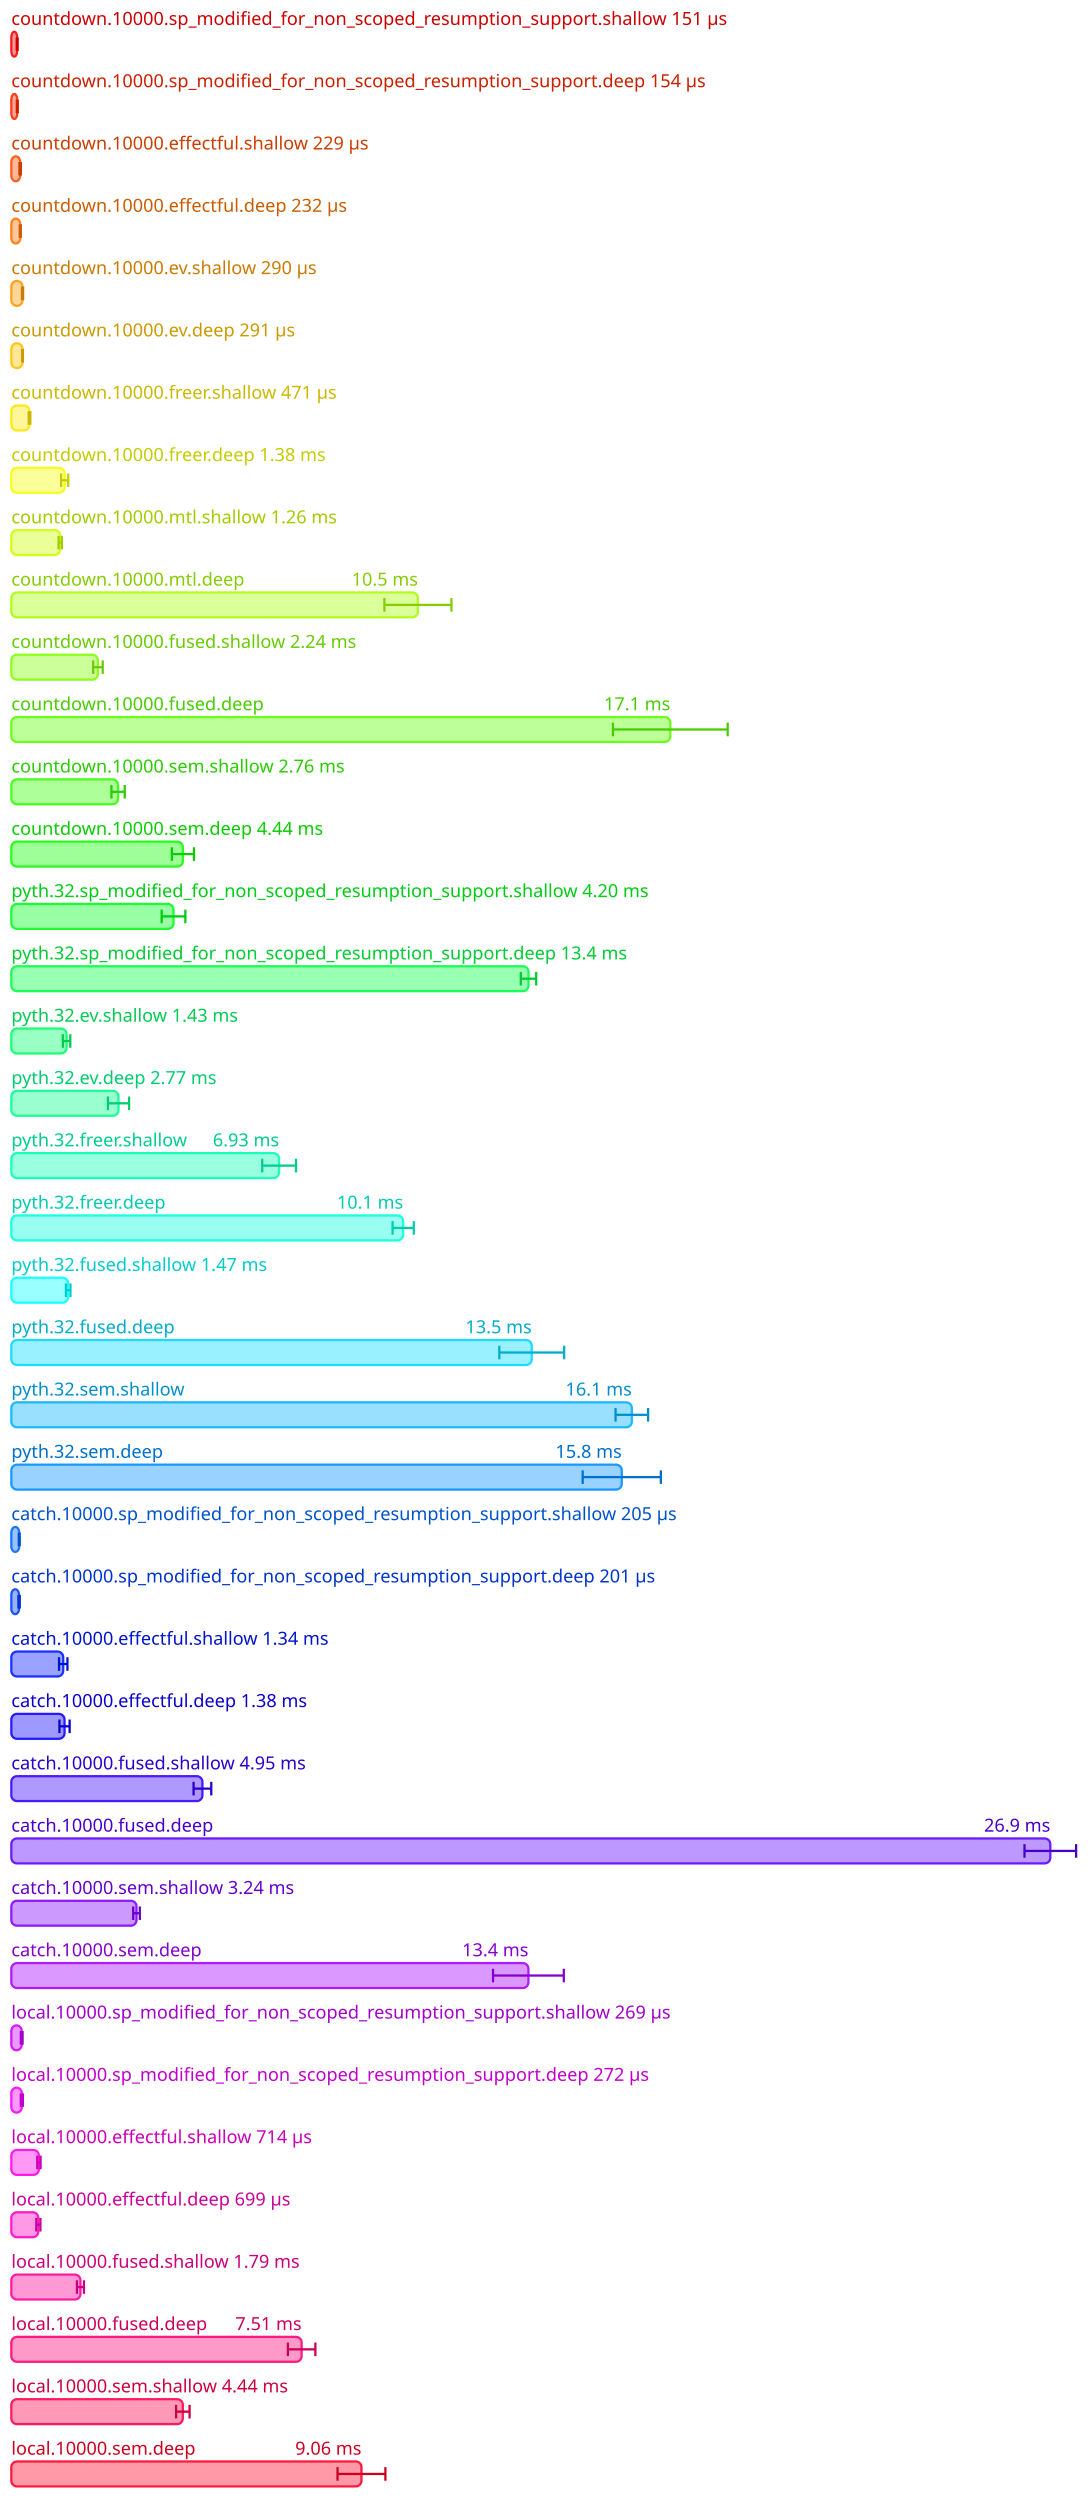
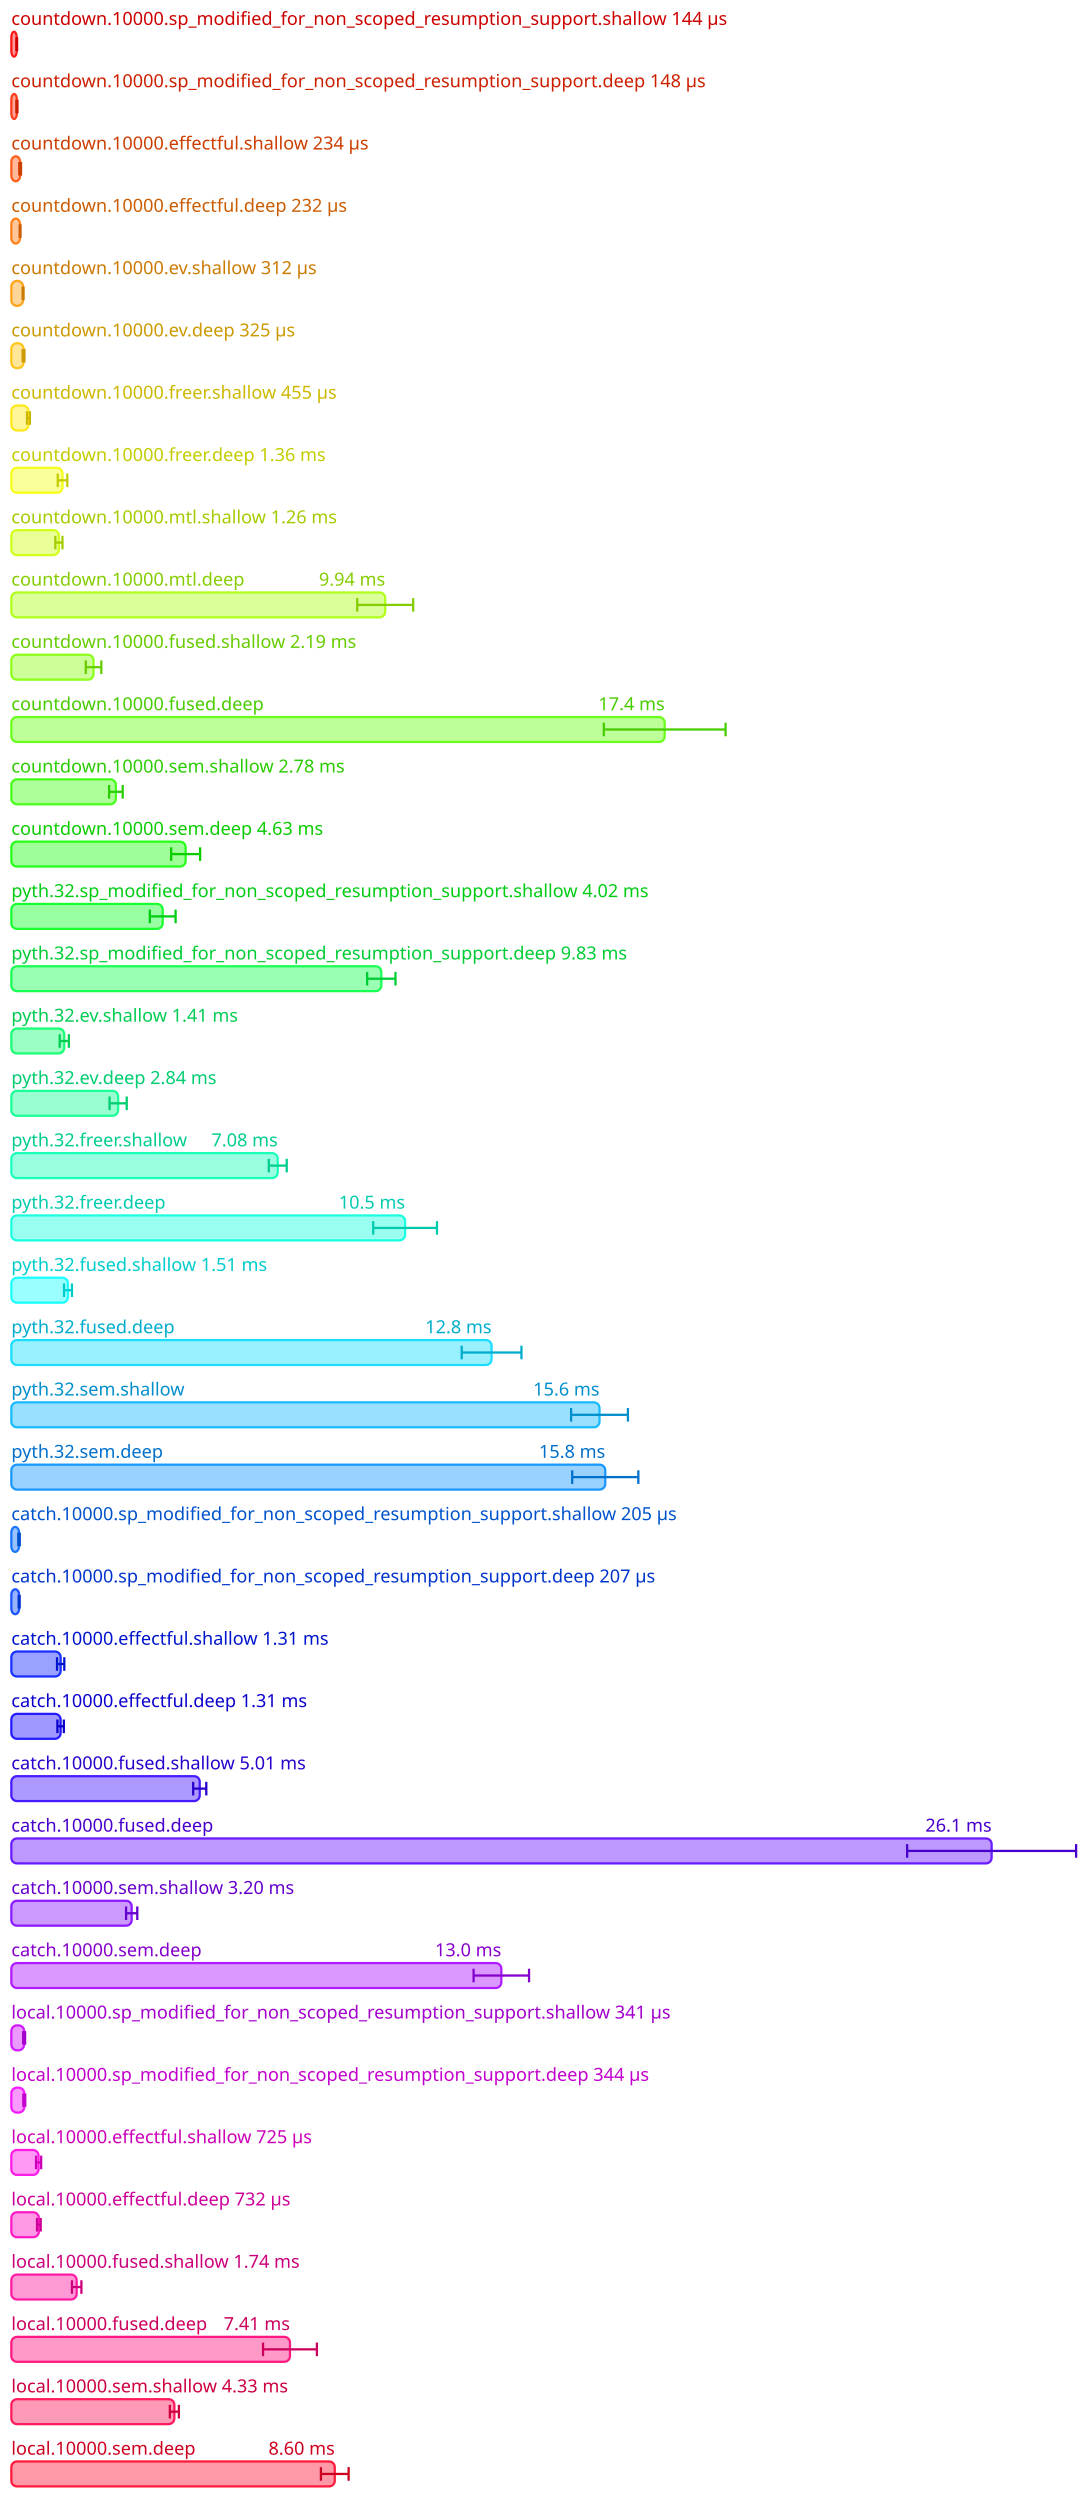
<svg xmlns="http://www.w3.org/2000/svg" height="2207" width="960.0" font-size="16" font-family="sans-serif" stroke-width="2">
  <g transform="translate(10.0 0)">
-     <text fill="hsl(0, 100%, 40%)" y="22">countdown.10000.sp_modified_for_non_scoped_resumption_support.shallow 151  μs</text>
-     <g>
-       <rect y="28" rx="5" height="22" width="5.135" fill="hsl(0, 100%, 80%)" stroke="hsl(0, 100%, 55%)" />
+     <text fill="hsl(0, 100%, 40%)" y="22">countdown.10000.sp_modified_for_non_scoped_resumption_support.shallow 144  μs</text>
+     <g>
+       <rect y="28" rx="5" height="22" width="4.786" fill="hsl(0, 100%, 80%)" stroke="hsl(0, 100%, 55%)" />
      <g stroke="hsl(0, 100%, 40%)">
-         <line x1="4.761" x2="5.509" y1="39" y2="39" />
-         <line x1="4.761" x2="4.761" y1="33" y2="45" />
-         <line x1="5.509" x2="5.509" y1="33" y2="45" />
-       </g>
-     </g>
-     <text fill="hsl(9, 100%, 40%)" y="77">countdown.10000.sp_modified_for_non_scoped_resumption_support.deep 154  μs</text>
-     <g>
-       <rect y="83" rx="5" height="22" width="5.239" fill="hsl(9, 100%, 80%)" stroke="hsl(9, 100%, 55%)" />
+         <line x1="4.489" x2="5.084" y1="39" y2="39" />
+         <line x1="4.489" x2="4.489" y1="33" y2="45" />
+         <line x1="5.084" x2="5.084" y1="33" y2="45" />
+       </g>
+     </g>
+     <text fill="hsl(9, 100%, 40%)" y="77">countdown.10000.sp_modified_for_non_scoped_resumption_support.deep 148  μs</text>
+     <g>
+       <rect y="83" rx="5" height="22" width="4.923" fill="hsl(9, 100%, 80%)" stroke="hsl(9, 100%, 55%)" />
      <g stroke="hsl(9, 100%, 40%)">
-         <line x1="4.836" x2="5.643" y1="94" y2="94" />
-         <line x1="4.836" x2="4.836" y1="88" y2="100" />
-         <line x1="5.643" x2="5.643" y1="88" y2="100" />
-       </g>
-     </g>
-     <text fill="hsl(18, 100%, 40%)" y="132">countdown.10000.effectful.shallow 229  μs</text>
-     <g>
-       <rect y="138" rx="5" height="22" width="7.811" fill="hsl(18, 100%, 80%)" stroke="hsl(18, 100%, 55%)" />
+         <line x1="4.466" x2="5.38" y1="94" y2="94" />
+         <line x1="4.466" x2="4.466" y1="88" y2="100" />
+         <line x1="5.38" x2="5.38" y1="88" y2="100" />
+       </g>
+     </g>
+     <text fill="hsl(18, 100%, 40%)" y="132">countdown.10000.effectful.shallow 234  μs</text>
+     <g>
+       <rect y="138" rx="5" height="22" width="7.783" fill="hsl(18, 100%, 80%)" stroke="hsl(18, 100%, 55%)" />
      <g stroke="hsl(18, 100%, 40%)">
-         <line x1="7.192" x2="8.43" y1="149" y2="149" />
-         <line x1="7.192" x2="7.192" y1="143" y2="155" />
-         <line x1="8.43" x2="8.43" y1="143" y2="155" />
+         <line x1="7.029" x2="8.536" y1="149" y2="149" />
+         <line x1="7.029" x2="7.029" y1="143" y2="155" />
+         <line x1="8.536" x2="8.536" y1="143" y2="155" />
      </g>
    </g>
    <text fill="hsl(27, 100%, 40%)" y="187">countdown.10000.effectful.deep 232  μs</text>
    <g>
-       <rect y="193" rx="5" height="22" width="7.911" fill="hsl(27, 100%, 80%)" stroke="hsl(27, 100%, 55%)" />
+       <rect y="193" rx="5" height="22" width="7.708" fill="hsl(27, 100%, 80%)" stroke="hsl(27, 100%, 55%)" />
      <g stroke="hsl(27, 100%, 40%)">
-         <line x1="7.444" x2="8.377" y1="204" y2="204" />
-         <line x1="7.444" x2="7.444" y1="198" y2="210" />
-         <line x1="8.377" x2="8.377" y1="198" y2="210" />
-       </g>
-     </g>
-     <text fill="hsl(36, 100%, 40%)" y="242">countdown.10000.ev.shallow 290  μs</text>
-     <g>
-       <rect y="248" rx="5" height="22" width="9.901" fill="hsl(36, 100%, 80%)" stroke="hsl(36, 100%, 55%)" />
+         <line x1="7.352" x2="8.064" y1="204" y2="204" />
+         <line x1="7.352" x2="7.352" y1="198" y2="210" />
+         <line x1="8.064" x2="8.064" y1="198" y2="210" />
+       </g>
+     </g>
+     <text fill="hsl(36, 100%, 40%)" y="242">countdown.10000.ev.shallow 312  μs</text>
+     <g>
+       <rect y="248" rx="5" height="22" width="10.368" fill="hsl(36, 100%, 80%)" stroke="hsl(36, 100%, 55%)" />
      <g stroke="hsl(36, 100%, 40%)">
-         <line x1="9.395" x2="10.406" y1="259" y2="259" />
-         <line x1="9.395" x2="9.395" y1="253" y2="265" />
-         <line x1="10.406" x2="10.406" y1="253" y2="265" />
-       </g>
-     </g>
-     <text fill="hsl(45, 100%, 40%)" y="297">countdown.10000.ev.deep 291  μs</text>
-     <g>
-       <rect y="303" rx="5" height="22" width="9.929" fill="hsl(45, 100%, 80%)" stroke="hsl(45, 100%, 55%)" />
+         <line x1="10.001" x2="10.734" y1="259" y2="259" />
+         <line x1="10.001" x2="10.001" y1="253" y2="265" />
+         <line x1="10.734" x2="10.734" y1="253" y2="265" />
+       </g>
+     </g>
+     <text fill="hsl(45, 100%, 40%)" y="297">countdown.10000.ev.deep 325  μs</text>
+     <g>
+       <rect y="303" rx="5" height="22" width="10.789" fill="hsl(45, 100%, 80%)" stroke="hsl(45, 100%, 55%)" />
      <g stroke="hsl(45, 100%, 40%)">
-         <line x1="9.628" x2="10.23" y1="314" y2="314" />
-         <line x1="9.628" x2="9.628" y1="308" y2="320" />
-         <line x1="10.23" x2="10.23" y1="308" y2="320" />
-       </g>
-     </g>
-     <text fill="hsl(54, 100%, 40%)" y="352">countdown.10000.freer.shallow 471  μs</text>
-     <g>
-       <rect y="358" rx="5" height="22" width="16.063" fill="hsl(54, 100%, 80%)" stroke="hsl(54, 100%, 55%)" />
+         <line x1="10.007" x2="11.571" y1="314" y2="314" />
+         <line x1="10.007" x2="10.007" y1="308" y2="320" />
+         <line x1="11.571" x2="11.571" y1="308" y2="320" />
+       </g>
+     </g>
+     <text fill="hsl(54, 100%, 40%)" y="352">countdown.10000.freer.shallow 455  μs</text>
+     <g>
+       <rect y="358" rx="5" height="22" width="15.099" fill="hsl(54, 100%, 80%)" stroke="hsl(54, 100%, 55%)" />
      <g stroke="hsl(54, 100%, 40%)">
-         <line x1="15.343" x2="16.783" y1="369" y2="369" />
-         <line x1="15.343" x2="15.343" y1="363" y2="375" />
-         <line x1="16.783" x2="16.783" y1="363" y2="375" />
-       </g>
-     </g>
-     <text fill="hsl(63, 100%, 40%)" y="407">countdown.10000.freer.deep 1.38 ms</text>
-     <g>
-       <rect y="413" rx="5" height="22" width="47.092" fill="hsl(63, 100%, 80%)" stroke="hsl(63, 100%, 55%)" />
+         <line x1="13.824" x2="16.374" y1="369" y2="369" />
+         <line x1="13.824" x2="13.824" y1="363" y2="375" />
+         <line x1="16.374" x2="16.374" y1="363" y2="375" />
+       </g>
+     </g>
+     <text fill="hsl(63, 100%, 40%)" y="407">countdown.10000.freer.deep 1.36 ms</text>
+     <g>
+       <rect y="413" rx="5" height="22" width="45.186" fill="hsl(63, 100%, 80%)" stroke="hsl(63, 100%, 55%)" />
      <g stroke="hsl(63, 100%, 40%)">
-         <line x1="43.941" x2="50.243" y1="424" y2="424" />
-         <line x1="43.941" x2="43.941" y1="418" y2="430" />
-         <line x1="50.243" x2="50.243" y1="418" y2="430" />
+         <line x1="40.967" x2="49.405" y1="424" y2="424" />
+         <line x1="40.967" x2="40.967" y1="418" y2="430" />
+         <line x1="49.405" x2="49.405" y1="418" y2="430" />
      </g>
    </g>
    <text fill="hsl(72, 100%, 40%)" y="462">countdown.10000.mtl.shallow 1.26 ms</text>
    <g>
-       <rect y="468" rx="5" height="22" width="43.149" fill="hsl(72, 100%, 80%)" stroke="hsl(72, 100%, 55%)" />
+       <rect y="468" rx="5" height="22" width="42.006" fill="hsl(72, 100%, 80%)" stroke="hsl(72, 100%, 55%)" />
      <g stroke="hsl(72, 100%, 40%)">
-         <line x1="41.711" x2="44.587" y1="479" y2="479" />
-         <line x1="41.711" x2="41.711" y1="473" y2="485" />
-         <line x1="44.587" x2="44.587" y1="473" y2="485" />
+         <line x1="38.856" x2="45.157" y1="479" y2="479" />
+         <line x1="38.856" x2="38.856" y1="473" y2="485" />
+         <line x1="45.157" x2="45.157" y1="473" y2="485" />
      </g>
    </g>
    <g fill="hsl(81, 100%, 40%)">
      <text y="517">countdown.10000.mtl.deep</text>
-       <text y="517" x="358.951" text-anchor="end">10.5 ms</text>
-     </g>
-     <g>
-       <rect y="523" rx="5" height="22" width="358.951" fill="hsl(81, 100%, 80%)" stroke="hsl(81, 100%, 55%)" />
+       <text y="517" x="330.058" text-anchor="end">9.94 ms</text>
+     </g>
+     <g>
+       <rect y="523" rx="5" height="22" width="330.058" fill="hsl(81, 100%, 80%)" stroke="hsl(81, 100%, 55%)" />
      <g stroke="hsl(81, 100%, 40%)">
-         <line x1="329.364" x2="388.538" y1="534" y2="534" />
-         <line x1="329.364" x2="329.364" y1="528" y2="540" />
-         <line x1="388.538" x2="388.538" y1="528" y2="540" />
-       </g>
-     </g>
-     <text fill="hsl(90, 100%, 40%)" y="572">countdown.10000.fused.shallow 2.24 ms</text>
-     <g>
-       <rect y="578" rx="5" height="22" width="76.478" fill="hsl(90, 100%, 80%)" stroke="hsl(90, 100%, 55%)" />
+         <line x1="305.349" x2="354.767" y1="534" y2="534" />
+         <line x1="305.349" x2="305.349" y1="528" y2="540" />
+         <line x1="354.767" x2="354.767" y1="528" y2="540" />
+       </g>
+     </g>
+     <text fill="hsl(90, 100%, 40%)" y="572">countdown.10000.fused.shallow 2.19 ms</text>
+     <g>
+       <rect y="578" rx="5" height="22" width="72.582" fill="hsl(90, 100%, 80%)" stroke="hsl(90, 100%, 55%)" />
      <g stroke="hsl(90, 100%, 40%)">
-         <line x1="72.283" x2="80.673" y1="589" y2="589" />
-         <line x1="72.283" x2="72.283" y1="583" y2="595" />
-         <line x1="80.673" x2="80.673" y1="583" y2="595" />
+         <line x1="65.713" x2="79.452" y1="589" y2="589" />
+         <line x1="65.713" x2="65.713" y1="583" y2="595" />
+         <line x1="79.452" x2="79.452" y1="583" y2="595" />
      </g>
    </g>
    <g fill="hsl(99, 100%, 40%)">
      <text y="627">countdown.10000.fused.deep</text>
-       <text y="627" x="581.744" text-anchor="end">17.1 ms</text>
-     </g>
-     <g>
-       <rect y="633" rx="5" height="22" width="581.744" fill="hsl(99, 100%, 80%)" stroke="hsl(99, 100%, 55%)" />
+       <text y="627" x="576.783" text-anchor="end">17.4 ms</text>
+     </g>
+     <g>
+       <rect y="633" rx="5" height="22" width="576.783" fill="hsl(99, 100%, 80%)" stroke="hsl(99, 100%, 55%)" />
      <g stroke="hsl(99, 100%, 40%)">
-         <line x1="531.083" x2="632.406" y1="644" y2="644" />
-         <line x1="531.083" x2="531.083" y1="638" y2="650" />
-         <line x1="632.406" x2="632.406" y1="638" y2="650" />
-       </g>
-     </g>
-     <text fill="hsl(108, 100%, 40%)" y="682">countdown.10000.sem.shallow 2.76 ms</text>
-     <g>
-       <rect y="688" rx="5" height="22" width="94.238" fill="hsl(108, 100%, 80%)" stroke="hsl(108, 100%, 55%)" />
+         <line x1="523.038" x2="630.529" y1="644" y2="644" />
+         <line x1="523.038" x2="523.038" y1="638" y2="650" />
+         <line x1="630.529" x2="630.529" y1="638" y2="650" />
+       </g>
+     </g>
+     <text fill="hsl(108, 100%, 40%)" y="682">countdown.10000.sem.shallow 2.78 ms</text>
+     <g>
+       <rect y="688" rx="5" height="22" width="92.338" fill="hsl(108, 100%, 80%)" stroke="hsl(108, 100%, 55%)" />
      <g stroke="hsl(108, 100%, 40%)">
-         <line x1="88.372" x2="100.103" y1="699" y2="699" />
-         <line x1="88.372" x2="88.372" y1="693" y2="705" />
-         <line x1="100.103" x2="100.103" y1="693" y2="705" />
-       </g>
-     </g>
-     <text fill="hsl(117, 100%, 40%)" y="737">countdown.10000.sem.deep 4.44 ms</text>
-     <g>
-       <rect y="743" rx="5" height="22" width="151.476" fill="hsl(117, 100%, 80%)" stroke="hsl(117, 100%, 55%)" />
+         <line x1="86.357" x2="98.32" y1="699" y2="699" />
+         <line x1="86.357" x2="86.357" y1="693" y2="705" />
+         <line x1="98.32" x2="98.32" y1="693" y2="705" />
+       </g>
+     </g>
+     <text fill="hsl(117, 100%, 40%)" y="737">countdown.10000.sem.deep 4.63 ms</text>
+     <g>
+       <rect y="743" rx="5" height="22" width="153.887" fill="hsl(117, 100%, 80%)" stroke="hsl(117, 100%, 55%)" />
      <g stroke="hsl(117, 100%, 40%)">
-         <line x1="141.692" x2="161.26" y1="754" y2="754" />
-         <line x1="141.692" x2="141.692" y1="748" y2="760" />
-         <line x1="161.26" x2="161.26" y1="748" y2="760" />
-       </g>
-     </g>
-     <text fill="hsl(126, 100%, 40%)" y="792">pyth.32.sp_modified_for_non_scoped_resumption_support.shallow 4.20 ms</text>
-     <g>
-       <rect y="798" rx="5" height="22" width="143.17" fill="hsl(126, 100%, 80%)" stroke="hsl(126, 100%, 55%)" />
+         <line x1="141.114" x2="166.66" y1="754" y2="754" />
+         <line x1="141.114" x2="141.114" y1="748" y2="760" />
+         <line x1="166.66" x2="166.66" y1="748" y2="760" />
+       </g>
+     </g>
+     <text fill="hsl(126, 100%, 40%)" y="792">pyth.32.sp_modified_for_non_scoped_resumption_support.shallow 4.02 ms</text>
+     <g>
+       <rect y="798" rx="5" height="22" width="133.634" fill="hsl(126, 100%, 80%)" stroke="hsl(126, 100%, 55%)" />
      <g stroke="hsl(126, 100%, 40%)">
-         <line x1="132.711" x2="153.63" y1="809" y2="809" />
-         <line x1="132.711" x2="132.711" y1="803" y2="815" />
-         <line x1="153.63" x2="153.63" y1="803" y2="815" />
-       </g>
-     </g>
-     <text fill="hsl(135, 100%, 40%)" y="847">pyth.32.sp_modified_for_non_scoped_resumption_support.deep 13.4 ms</text>
-     <g>
-       <rect y="853" rx="5" height="22" width="456.56" fill="hsl(135, 100%, 80%)" stroke="hsl(135, 100%, 55%)" />
+         <line x1="122.252" x2="145.015" y1="809" y2="809" />
+         <line x1="122.252" x2="122.252" y1="803" y2="815" />
+         <line x1="145.015" x2="145.015" y1="803" y2="815" />
+       </g>
+     </g>
+     <text fill="hsl(135, 100%, 40%)" y="847">pyth.32.sp_modified_for_non_scoped_resumption_support.deep 9.83 ms</text>
+     <g>
+       <rect y="853" rx="5" height="22" width="326.627" fill="hsl(135, 100%, 80%)" stroke="hsl(135, 100%, 55%)" />
      <g stroke="hsl(135, 100%, 40%)">
-         <line x1="449.778" x2="463.342" y1="864" y2="864" />
-         <line x1="449.778" x2="449.778" y1="858" y2="870" />
-         <line x1="463.342" x2="463.342" y1="858" y2="870" />
-       </g>
-     </g>
-     <text fill="hsl(144, 100%, 40%)" y="902">pyth.32.ev.shallow 1.43 ms</text>
-     <g>
-       <rect y="908" rx="5" height="22" width="48.777" fill="hsl(144, 100%, 80%)" stroke="hsl(144, 100%, 55%)" />
+         <line x1="314.113" x2="339.14" y1="864" y2="864" />
+         <line x1="314.113" x2="314.113" y1="858" y2="870" />
+         <line x1="339.14" x2="339.14" y1="858" y2="870" />
+       </g>
+     </g>
+     <text fill="hsl(144, 100%, 40%)" y="902">pyth.32.ev.shallow 1.41 ms</text>
+     <g>
+       <rect y="908" rx="5" height="22" width="46.736" fill="hsl(144, 100%, 80%)" stroke="hsl(144, 100%, 55%)" />
      <g stroke="hsl(144, 100%, 40%)">
-         <line x1="45.499" x2="52.056" y1="919" y2="919" />
-         <line x1="45.499" x2="45.499" y1="913" y2="925" />
-         <line x1="52.056" x2="52.056" y1="913" y2="925" />
-       </g>
-     </g>
-     <text fill="hsl(153, 100%, 40%)" y="957">pyth.32.ev.deep 2.77 ms</text>
-     <g>
-       <rect y="963" rx="5" height="22" width="94.615" fill="hsl(153, 100%, 80%)" stroke="hsl(153, 100%, 55%)" />
+         <line x1="42.697" x2="50.774" y1="919" y2="919" />
+         <line x1="42.697" x2="42.697" y1="913" y2="925" />
+         <line x1="50.774" x2="50.774" y1="913" y2="925" />
+       </g>
+     </g>
+     <text fill="hsl(153, 100%, 40%)" y="957">pyth.32.ev.deep 2.84 ms</text>
+     <g>
+       <rect y="963" rx="5" height="22" width="94.292" fill="hsl(153, 100%, 80%)" stroke="hsl(153, 100%, 55%)" />
      <g stroke="hsl(153, 100%, 40%)">
-         <line x1="85.28" x2="103.951" y1="974" y2="974" />
-         <line x1="85.28" x2="85.28" y1="968" y2="980" />
-         <line x1="103.951" x2="103.951" y1="968" y2="980" />
+         <line x1="86.709" x2="101.876" y1="974" y2="974" />
+         <line x1="86.709" x2="86.709" y1="968" y2="980" />
+         <line x1="101.876" x2="101.876" y1="968" y2="980" />
      </g>
    </g>
    <g fill="hsl(162, 100%, 40%)">
      <text y="1012">pyth.32.freer.shallow</text>
-       <text y="1012" x="236.405" text-anchor="end">6.93 ms</text>
-     </g>
-     <g>
-       <rect y="1018" rx="5" height="22" width="236.405" fill="hsl(162, 100%, 80%)" stroke="hsl(162, 100%, 55%)" />
+       <text y="1012" x="235.198" text-anchor="end">7.08 ms</text>
+     </g>
+     <g>
+       <rect y="1018" rx="5" height="22" width="235.198" fill="hsl(162, 100%, 80%)" stroke="hsl(162, 100%, 55%)" />
      <g stroke="hsl(162, 100%, 40%)">
-         <line x1="221.496" x2="251.315" y1="1029" y2="1029" />
-         <line x1="221.496" x2="221.496" y1="1023" y2="1035" />
-         <line x1="251.315" x2="251.315" y1="1023" y2="1035" />
+         <line x1="227.277" x2="243.119" y1="1029" y2="1029" />
+         <line x1="227.277" x2="227.277" y1="1023" y2="1035" />
+         <line x1="243.119" x2="243.119" y1="1023" y2="1035" />
      </g>
    </g>
    <g fill="hsl(171, 100%, 40%)">
      <text y="1067">pyth.32.freer.deep</text>
-       <text y="1067" x="345.932" text-anchor="end">10.1 ms</text>
-     </g>
-     <g>
-       <rect y="1073" rx="5" height="22" width="345.932" fill="hsl(171, 100%, 80%)" stroke="hsl(171, 100%, 55%)" />
+       <text y="1067" x="347.611" text-anchor="end">10.5 ms</text>
+     </g>
+     <g>
+       <rect y="1073" rx="5" height="22" width="347.611" fill="hsl(171, 100%, 80%)" stroke="hsl(171, 100%, 55%)" />
      <g stroke="hsl(171, 100%, 40%)">
-         <line x1="336.566" x2="355.298" y1="1084" y2="1084" />
-         <line x1="336.566" x2="336.566" y1="1078" y2="1090" />
-         <line x1="355.298" x2="355.298" y1="1078" y2="1090" />
-       </g>
-     </g>
-     <text fill="hsl(180, 100%, 40%)" y="1122">pyth.32.fused.shallow 1.47 ms</text>
-     <g>
-       <rect y="1128" rx="5" height="22" width="50.221" fill="hsl(180, 100%, 80%)" stroke="hsl(180, 100%, 55%)" />
+         <line x1="319.472" x2="375.749" y1="1084" y2="1084" />
+         <line x1="319.472" x2="319.472" y1="1078" y2="1090" />
+         <line x1="375.749" x2="375.749" y1="1078" y2="1090" />
+       </g>
+     </g>
+     <text fill="hsl(180, 100%, 40%)" y="1122">pyth.32.fused.shallow 1.51 ms</text>
+     <g>
+       <rect y="1128" rx="5" height="22" width="50.025" fill="hsl(180, 100%, 80%)" stroke="hsl(180, 100%, 55%)" />
      <g stroke="hsl(180, 100%, 40%)">
-         <line x1="48.217" x2="52.226" y1="1139" y2="1139" />
-         <line x1="48.217" x2="48.217" y1="1133" y2="1145" />
-         <line x1="52.226" x2="52.226" y1="1133" y2="1145" />
+         <line x1="46.523" x2="53.527" y1="1139" y2="1139" />
+         <line x1="46.523" x2="46.523" y1="1133" y2="1145" />
+         <line x1="53.527" x2="53.527" y1="1133" y2="1145" />
      </g>
    </g>
    <g fill="hsl(189, 100%, 40%)">
      <text y="1177">pyth.32.fused.deep</text>
-       <text y="1177" x="459.426" text-anchor="end">13.5 ms</text>
-     </g>
-     <g>
-       <rect y="1183" rx="5" height="22" width="459.426" fill="hsl(189, 100%, 80%)" stroke="hsl(189, 100%, 55%)" />
+       <text y="1177" x="423.952" text-anchor="end">12.8 ms</text>
+     </g>
+     <g>
+       <rect y="1183" rx="5" height="22" width="423.952" fill="hsl(189, 100%, 80%)" stroke="hsl(189, 100%, 55%)" />
      <g stroke="hsl(189, 100%, 40%)">
-         <line x1="430.808" x2="488.045" y1="1194" y2="1194" />
-         <line x1="430.808" x2="430.808" y1="1188" y2="1200" />
-         <line x1="488.045" x2="488.045" y1="1188" y2="1200" />
+         <line x1="397.571" x2="450.334" y1="1194" y2="1194" />
+         <line x1="397.571" x2="397.571" y1="1188" y2="1200" />
+         <line x1="450.334" x2="450.334" y1="1188" y2="1200" />
      </g>
    </g>
    <g fill="hsl(198, 100%, 40%)">
      <text y="1232">pyth.32.sem.shallow</text>
-       <text y="1232" x="547.785" text-anchor="end">16.1 ms</text>
-     </g>
-     <g>
-       <rect y="1238" rx="5" height="22" width="547.785" fill="hsl(198, 100%, 80%)" stroke="hsl(198, 100%, 55%)" />
+       <text y="1232" x="519.248" text-anchor="end">15.6 ms</text>
+     </g>
+     <g>
+       <rect y="1238" rx="5" height="22" width="519.248" fill="hsl(198, 100%, 80%)" stroke="hsl(198, 100%, 55%)" />
      <g stroke="hsl(198, 100%, 40%)">
-         <line x1="533.405" x2="562.165" y1="1249" y2="1249" />
-         <line x1="533.405" x2="533.405" y1="1243" y2="1255" />
-         <line x1="562.165" x2="562.165" y1="1243" y2="1255" />
+         <line x1="494.167" x2="544.328" y1="1249" y2="1249" />
+         <line x1="494.167" x2="494.167" y1="1243" y2="1255" />
+         <line x1="544.328" x2="544.328" y1="1243" y2="1255" />
      </g>
    </g>
    <g fill="hsl(207, 100%, 40%)">
      <text y="1287">pyth.32.sem.deep</text>
-       <text y="1287" x="538.897" text-anchor="end">15.8 ms</text>
-     </g>
-     <g>
-       <rect y="1293" rx="5" height="22" width="538.897" fill="hsl(207, 100%, 80%)" stroke="hsl(207, 100%, 55%)" />
+       <text y="1287" x="524.328" text-anchor="end">15.8 ms</text>
+     </g>
+     <g>
+       <rect y="1293" rx="5" height="22" width="524.328" fill="hsl(207, 100%, 80%)" stroke="hsl(207, 100%, 55%)" />
      <g stroke="hsl(207, 100%, 40%)">
-         <line x1="504.396" x2="573.398" y1="1304" y2="1304" />
-         <line x1="504.396" x2="504.396" y1="1298" y2="1310" />
-         <line x1="573.398" x2="573.398" y1="1298" y2="1310" />
+         <line x1="495.132" x2="553.524" y1="1304" y2="1304" />
+         <line x1="495.132" x2="495.132" y1="1298" y2="1310" />
+         <line x1="553.524" x2="553.524" y1="1298" y2="1310" />
      </g>
    </g>
    <text fill="hsl(216, 100%, 40%)" y="1342">catch.10000.sp_modified_for_non_scoped_resumption_support.shallow 205  μs</text>
    <g>
-       <rect y="1348" rx="5" height="22" width="6.988" fill="hsl(216, 100%, 80%)" stroke="hsl(216, 100%, 55%)" />
+       <rect y="1348" rx="5" height="22" width="6.812" fill="hsl(216, 100%, 80%)" stroke="hsl(216, 100%, 55%)" />
      <g stroke="hsl(216, 100%, 40%)">
-         <line x1="6.578" x2="7.398" y1="1359" y2="1359" />
-         <line x1="6.578" x2="6.578" y1="1353" y2="1365" />
-         <line x1="7.398" x2="7.398" y1="1353" y2="1365" />
-       </g>
-     </g>
-     <text fill="hsl(225, 100%, 40%)" y="1397">catch.10000.sp_modified_for_non_scoped_resumption_support.deep 201  μs</text>
-     <g>
-       <rect y="1403" rx="5" height="22" width="6.846" fill="hsl(225, 100%, 80%)" stroke="hsl(225, 100%, 55%)" />
+         <line x1="6.152" x2="7.473" y1="1359" y2="1359" />
+         <line x1="6.152" x2="6.152" y1="1353" y2="1365" />
+         <line x1="7.473" x2="7.473" y1="1353" y2="1365" />
+       </g>
+     </g>
+     <text fill="hsl(225, 100%, 40%)" y="1397">catch.10000.sp_modified_for_non_scoped_resumption_support.deep 207  μs</text>
+     <g>
+       <rect y="1403" rx="5" height="22" width="6.892" fill="hsl(225, 100%, 80%)" stroke="hsl(225, 100%, 55%)" />
      <g stroke="hsl(225, 100%, 40%)">
-         <line x1="6.246" x2="7.446" y1="1414" y2="1414" />
-         <line x1="6.246" x2="6.246" y1="1408" y2="1420" />
-         <line x1="7.446" x2="7.446" y1="1408" y2="1420" />
-       </g>
-     </g>
-     <text fill="hsl(234, 100%, 40%)" y="1452">catch.10000.effectful.shallow 1.34 ms</text>
-     <g>
-       <rect y="1458" rx="5" height="22" width="45.822" fill="hsl(234, 100%, 80%)" stroke="hsl(234, 100%, 55%)" />
+         <line x1="6.464" x2="7.319" y1="1414" y2="1414" />
+         <line x1="6.464" x2="6.464" y1="1408" y2="1420" />
+         <line x1="7.319" x2="7.319" y1="1408" y2="1420" />
+       </g>
+     </g>
+     <text fill="hsl(234, 100%, 40%)" y="1452">catch.10000.effectful.shallow 1.31 ms</text>
+     <g>
+       <rect y="1458" rx="5" height="22" width="43.553" fill="hsl(234, 100%, 80%)" stroke="hsl(234, 100%, 55%)" />
      <g stroke="hsl(234, 100%, 40%)">
-         <line x1="42.115" x2="49.53" y1="1469" y2="1469" />
-         <line x1="42.115" x2="42.115" y1="1463" y2="1475" />
-         <line x1="49.53" x2="49.53" y1="1463" y2="1475" />
-       </g>
-     </g>
-     <text fill="hsl(243, 100%, 40%)" y="1507">catch.10000.effectful.deep 1.38 ms</text>
-     <g>
-       <rect y="1513" rx="5" height="22" width="46.969" fill="hsl(243, 100%, 80%)" stroke="hsl(243, 100%, 55%)" />
+         <line x1="40.345" x2="46.762" y1="1469" y2="1469" />
+         <line x1="40.345" x2="40.345" y1="1463" y2="1475" />
+         <line x1="46.762" x2="46.762" y1="1463" y2="1475" />
+       </g>
+     </g>
+     <text fill="hsl(243, 100%, 40%)" y="1507">catch.10000.effectful.deep 1.31 ms</text>
+     <g>
+       <rect y="1513" rx="5" height="22" width="43.509" fill="hsl(243, 100%, 80%)" stroke="hsl(243, 100%, 55%)" />
      <g stroke="hsl(243, 100%, 40%)">
-         <line x1="42.471" x2="51.467" y1="1524" y2="1524" />
-         <line x1="42.471" x2="42.471" y1="1518" y2="1530" />
-         <line x1="51.467" x2="51.467" y1="1518" y2="1530" />
-       </g>
-     </g>
-     <text fill="hsl(252, 100%, 40%)" y="1562">catch.10000.fused.shallow 4.95 ms</text>
-     <g>
-       <rect y="1568" rx="5" height="22" width="168.7" fill="hsl(252, 100%, 80%)" stroke="hsl(252, 100%, 55%)" />
+         <line x1="40.671" x2="46.348" y1="1524" y2="1524" />
+         <line x1="40.671" x2="40.671" y1="1518" y2="1530" />
+         <line x1="46.348" x2="46.348" y1="1518" y2="1530" />
+       </g>
+     </g>
+     <text fill="hsl(252, 100%, 40%)" y="1562">catch.10000.fused.shallow 5.01 ms</text>
+     <g>
+       <rect y="1568" rx="5" height="22" width="166.327" fill="hsl(252, 100%, 80%)" stroke="hsl(252, 100%, 55%)" />
      <g stroke="hsl(252, 100%, 40%)">
-         <line x1="160.887" x2="176.512" y1="1579" y2="1579" />
-         <line x1="160.887" x2="160.887" y1="1573" y2="1585" />
-         <line x1="176.512" x2="176.512" y1="1573" y2="1585" />
+         <line x1="160.546" x2="172.109" y1="1579" y2="1579" />
+         <line x1="160.546" x2="160.546" y1="1573" y2="1585" />
+         <line x1="172.109" x2="172.109" y1="1573" y2="1585" />
      </g>
    </g>
    <g fill="hsl(261, 100%, 40%)">
      <text y="1617">catch.10000.fused.deep</text>
-       <text y="1617" x="917.215" text-anchor="end">26.9 ms</text>
-     </g>
-     <g>
-       <rect y="1623" rx="5" height="22" width="917.215" fill="hsl(261, 100%, 80%)" stroke="hsl(261, 100%, 55%)" />
+       <text y="1617" x="865.418" text-anchor="end">26.1 ms</text>
+     </g>
+     <g>
+       <rect y="1623" rx="5" height="22" width="865.418" fill="hsl(261, 100%, 80%)" stroke="hsl(261, 100%, 55%)" />
      <g stroke="hsl(261, 100%, 40%)">
-         <line x1="894.43" x2="940.0" y1="1634" y2="1634" />
-         <line x1="894.43" x2="894.43" y1="1628" y2="1640" />
+         <line x1="790.835" x2="940.0" y1="1634" y2="1634" />
+         <line x1="790.835" x2="790.835" y1="1628" y2="1640" />
        <line x1="940.0" x2="940.0" y1="1628" y2="1640" />
      </g>
    </g>
-     <text fill="hsl(270, 100%, 40%)" y="1672">catch.10000.sem.shallow 3.24 ms</text>
-     <g>
-       <rect y="1678" rx="5" height="22" width="110.513" fill="hsl(270, 100%, 80%)" stroke="hsl(270, 100%, 55%)" />
+     <text fill="hsl(270, 100%, 40%)" y="1672">catch.10000.sem.shallow 3.20 ms</text>
+     <g>
+       <rect y="1678" rx="5" height="22" width="106.248" fill="hsl(270, 100%, 80%)" stroke="hsl(270, 100%, 55%)" />
      <g stroke="hsl(270, 100%, 40%)">
-         <line x1="107.591" x2="113.436" y1="1689" y2="1689" />
-         <line x1="107.591" x2="107.591" y1="1683" y2="1695" />
-         <line x1="113.436" x2="113.436" y1="1683" y2="1695" />
+         <line x1="101.304" x2="111.192" y1="1689" y2="1689" />
+         <line x1="101.304" x2="101.304" y1="1683" y2="1695" />
+         <line x1="111.192" x2="111.192" y1="1683" y2="1695" />
      </g>
    </g>
    <g fill="hsl(279, 100%, 40%)">
      <text y="1727">catch.10000.sem.deep</text>
-       <text y="1727" x="456.494" text-anchor="end">13.4 ms</text>
-     </g>
-     <g>
-       <rect y="1733" rx="5" height="22" width="456.494" fill="hsl(279, 100%, 80%)" stroke="hsl(279, 100%, 55%)" />
+       <text y="1727" x="432.559" text-anchor="end">13.0 ms</text>
+     </g>
+     <g>
+       <rect y="1733" rx="5" height="22" width="432.559" fill="hsl(279, 100%, 80%)" stroke="hsl(279, 100%, 55%)" />
      <g stroke="hsl(279, 100%, 40%)">
-         <line x1="425.259" x2="487.729" y1="1744" y2="1744" />
-         <line x1="425.259" x2="425.259" y1="1738" y2="1750" />
-         <line x1="487.729" x2="487.729" y1="1738" y2="1750" />
-       </g>
-     </g>
-     <text fill="hsl(288, 100%, 40%)" y="1782">local.10000.sp_modified_for_non_scoped_resumption_support.shallow 269  μs</text>
-     <g>
-       <rect y="1788" rx="5" height="22" width="9.166" fill="hsl(288, 100%, 80%)" stroke="hsl(288, 100%, 55%)" />
+         <line x1="408.084" x2="457.034" y1="1744" y2="1744" />
+         <line x1="408.084" x2="408.084" y1="1738" y2="1750" />
+         <line x1="457.034" x2="457.034" y1="1738" y2="1750" />
+       </g>
+     </g>
+     <text fill="hsl(288, 100%, 40%)" y="1782">local.10000.sp_modified_for_non_scoped_resumption_support.shallow 341  μs</text>
+     <g>
+       <rect y="1788" rx="5" height="22" width="11.315" fill="hsl(288, 100%, 80%)" stroke="hsl(288, 100%, 55%)" />
      <g stroke="hsl(288, 100%, 40%)">
-         <line x1="8.381" x2="9.951" y1="1799" y2="1799" />
-         <line x1="8.381" x2="8.381" y1="1793" y2="1805" />
-         <line x1="9.951" x2="9.951" y1="1793" y2="1805" />
-       </g>
-     </g>
-     <text fill="hsl(297, 100%, 40%)" y="1837">local.10000.sp_modified_for_non_scoped_resumption_support.deep 272  μs</text>
-     <g>
-       <rect y="1843" rx="5" height="22" width="9.277" fill="hsl(297, 100%, 80%)" stroke="hsl(297, 100%, 55%)" />
+         <line x1="10.467" x2="12.163" y1="1799" y2="1799" />
+         <line x1="10.467" x2="10.467" y1="1793" y2="1805" />
+         <line x1="12.163" x2="12.163" y1="1793" y2="1805" />
+       </g>
+     </g>
+     <text fill="hsl(297, 100%, 40%)" y="1837">local.10000.sp_modified_for_non_scoped_resumption_support.deep 344  μs</text>
+     <g>
+       <rect y="1843" rx="5" height="22" width="11.432" fill="hsl(297, 100%, 80%)" stroke="hsl(297, 100%, 55%)" />
      <g stroke="hsl(297, 100%, 40%)">
-         <line x1="8.359" x2="10.195" y1="1854" y2="1854" />
-         <line x1="8.359" x2="8.359" y1="1848" y2="1860" />
-         <line x1="10.195" x2="10.195" y1="1848" y2="1860" />
-       </g>
-     </g>
-     <text fill="hsl(306, 100%, 40%)" y="1892">local.10000.effectful.shallow 714  μs</text>
-     <g>
-       <rect y="1898" rx="5" height="22" width="24.357" fill="hsl(306, 100%, 80%)" stroke="hsl(306, 100%, 55%)" />
+         <line x1="10.583" x2="12.281" y1="1854" y2="1854" />
+         <line x1="10.583" x2="10.583" y1="1848" y2="1860" />
+         <line x1="12.281" x2="12.281" y1="1848" y2="1860" />
+       </g>
+     </g>
+     <text fill="hsl(306, 100%, 40%)" y="1892">local.10000.effectful.shallow 725  μs</text>
+     <g>
+       <rect y="1898" rx="5" height="22" width="24.067" fill="hsl(306, 100%, 80%)" stroke="hsl(306, 100%, 55%)" />
      <g stroke="hsl(306, 100%, 40%)">
-         <line x1="22.878" x2="25.835" y1="1909" y2="1909" />
-         <line x1="22.878" x2="22.878" y1="1903" y2="1915" />
-         <line x1="25.835" x2="25.835" y1="1903" y2="1915" />
-       </g>
-     </g>
-     <text fill="hsl(315, 100%, 40%)" y="1947">local.10000.effectful.deep 699  μs</text>
-     <g>
-       <rect y="1953" rx="5" height="22" width="23.847" fill="hsl(315, 100%, 80%)" stroke="hsl(315, 100%, 55%)" />
+         <line x1="21.801" x2="26.334" y1="1909" y2="1909" />
+         <line x1="21.801" x2="21.801" y1="1903" y2="1915" />
+         <line x1="26.334" x2="26.334" y1="1903" y2="1915" />
+       </g>
+     </g>
+     <text fill="hsl(315, 100%, 40%)" y="1947">local.10000.effectful.deep 732  μs</text>
+     <g>
+       <rect y="1953" rx="5" height="22" width="24.31" fill="hsl(315, 100%, 80%)" stroke="hsl(315, 100%, 55%)" />
      <g stroke="hsl(315, 100%, 40%)">
-         <line x1="22.029" x2="25.666" y1="1964" y2="1964" />
-         <line x1="22.029" x2="22.029" y1="1958" y2="1970" />
-         <line x1="25.666" x2="25.666" y1="1958" y2="1970" />
-       </g>
-     </g>
-     <text fill="hsl(324, 100%, 40%)" y="2002">local.10000.fused.shallow 1.79 ms</text>
-     <g>
-       <rect y="2008" rx="5" height="22" width="61.017" fill="hsl(324, 100%, 80%)" stroke="hsl(324, 100%, 55%)" />
+         <line x1="22.68" x2="25.939" y1="1964" y2="1964" />
+         <line x1="22.68" x2="22.68" y1="1958" y2="1970" />
+         <line x1="25.939" x2="25.939" y1="1958" y2="1970" />
+       </g>
+     </g>
+     <text fill="hsl(324, 100%, 40%)" y="2002">local.10000.fused.shallow 1.74 ms</text>
+     <g>
+       <rect y="2008" rx="5" height="22" width="57.686" fill="hsl(324, 100%, 80%)" stroke="hsl(324, 100%, 55%)" />
      <g stroke="hsl(324, 100%, 40%)">
-         <line x1="57.906" x2="64.128" y1="2019" y2="2019" />
-         <line x1="57.906" x2="57.906" y1="2013" y2="2025" />
-         <line x1="64.128" x2="64.128" y1="2013" y2="2025" />
+         <line x1="53.515" x2="61.858" y1="2019" y2="2019" />
+         <line x1="53.515" x2="53.515" y1="2013" y2="2025" />
+         <line x1="61.858" x2="61.858" y1="2013" y2="2025" />
      </g>
    </g>
    <g fill="hsl(333, 100%, 40%)">
      <text y="2057">local.10000.fused.deep</text>
-       <text y="2057" x="256.278" text-anchor="end">7.51 ms</text>
-     </g>
-     <g>
-       <rect y="2063" rx="5" height="22" width="256.278" fill="hsl(333, 100%, 80%)" stroke="hsl(333, 100%, 55%)" />
+       <text y="2057" x="245.978" text-anchor="end">7.41 ms</text>
+     </g>
+     <g>
+       <rect y="2063" rx="5" height="22" width="245.978" fill="hsl(333, 100%, 80%)" stroke="hsl(333, 100%, 55%)" />
      <g stroke="hsl(333, 100%, 40%)">
-         <line x1="244.142" x2="268.413" y1="2074" y2="2074" />
-         <line x1="244.142" x2="244.142" y1="2068" y2="2080" />
-         <line x1="268.413" x2="268.413" y1="2068" y2="2080" />
-       </g>
-     </g>
-     <text fill="hsl(342, 100%, 40%)" y="2112">local.10000.sem.shallow 4.44 ms</text>
-     <g>
-       <rect y="2118" rx="5" height="22" width="151.407" fill="hsl(342, 100%, 80%)" stroke="hsl(342, 100%, 55%)" />
+         <line x1="222.219" x2="269.737" y1="2074" y2="2074" />
+         <line x1="222.219" x2="222.219" y1="2068" y2="2080" />
+         <line x1="269.737" x2="269.737" y1="2068" y2="2080" />
+       </g>
+     </g>
+     <text fill="hsl(342, 100%, 40%)" y="2112">local.10000.sem.shallow 4.33 ms</text>
+     <g>
+       <rect y="2118" rx="5" height="22" width="143.931" fill="hsl(342, 100%, 80%)" stroke="hsl(342, 100%, 55%)" />
      <g stroke="hsl(342, 100%, 40%)">
-         <line x1="145.458" x2="157.356" y1="2129" y2="2129" />
-         <line x1="145.458" x2="145.458" y1="2123" y2="2135" />
-         <line x1="157.356" x2="157.356" y1="2123" y2="2135" />
+         <line x1="139.931" x2="147.931" y1="2129" y2="2129" />
+         <line x1="139.931" x2="139.931" y1="2123" y2="2135" />
+         <line x1="147.931" x2="147.931" y1="2123" y2="2135" />
      </g>
    </g>
    <g fill="hsl(351, 100%, 40%)">
      <text y="2167">local.10000.sem.deep</text>
-       <text y="2167" x="309.097" text-anchor="end">9.06 ms</text>
-     </g>
-     <g>
-       <rect y="2173" rx="5" height="22" width="309.097" fill="hsl(351, 100%, 80%)" stroke="hsl(351, 100%, 55%)" />
+       <text y="2167" x="285.53" text-anchor="end">8.60 ms</text>
+     </g>
+     <g>
+       <rect y="2173" rx="5" height="22" width="285.53" fill="hsl(351, 100%, 80%)" stroke="hsl(351, 100%, 55%)" />
      <g stroke="hsl(351, 100%, 40%)">
-         <line x1="287.965" x2="330.228" y1="2184" y2="2184" />
-         <line x1="287.965" x2="287.965" y1="2178" y2="2190" />
-         <line x1="330.228" x2="330.228" y1="2178" y2="2190" />
+         <line x1="273.295" x2="297.765" y1="2184" y2="2184" />
+         <line x1="273.295" x2="273.295" y1="2178" y2="2190" />
+         <line x1="297.765" x2="297.765" y1="2178" y2="2190" />
      </g>
    </g>
  </g>
</svg>
